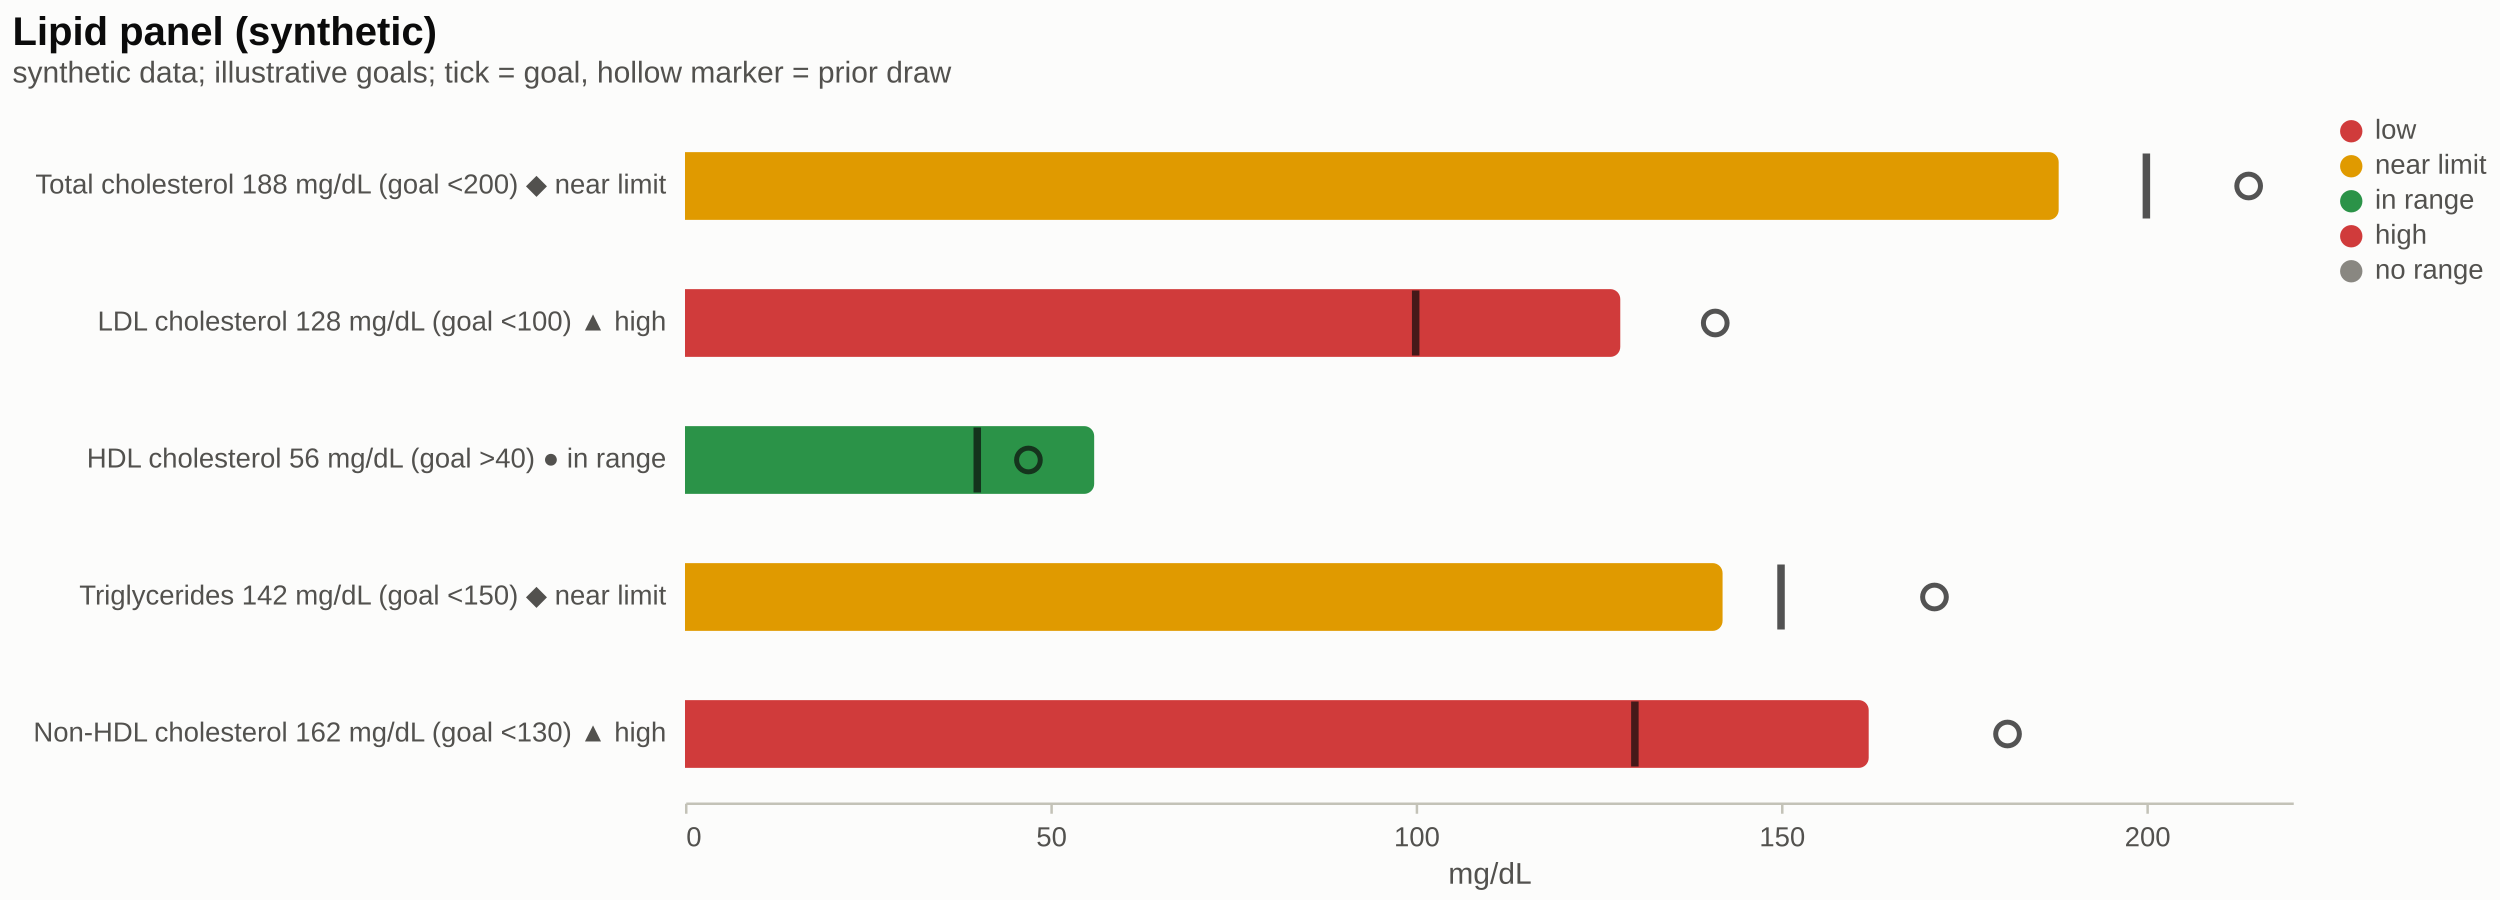
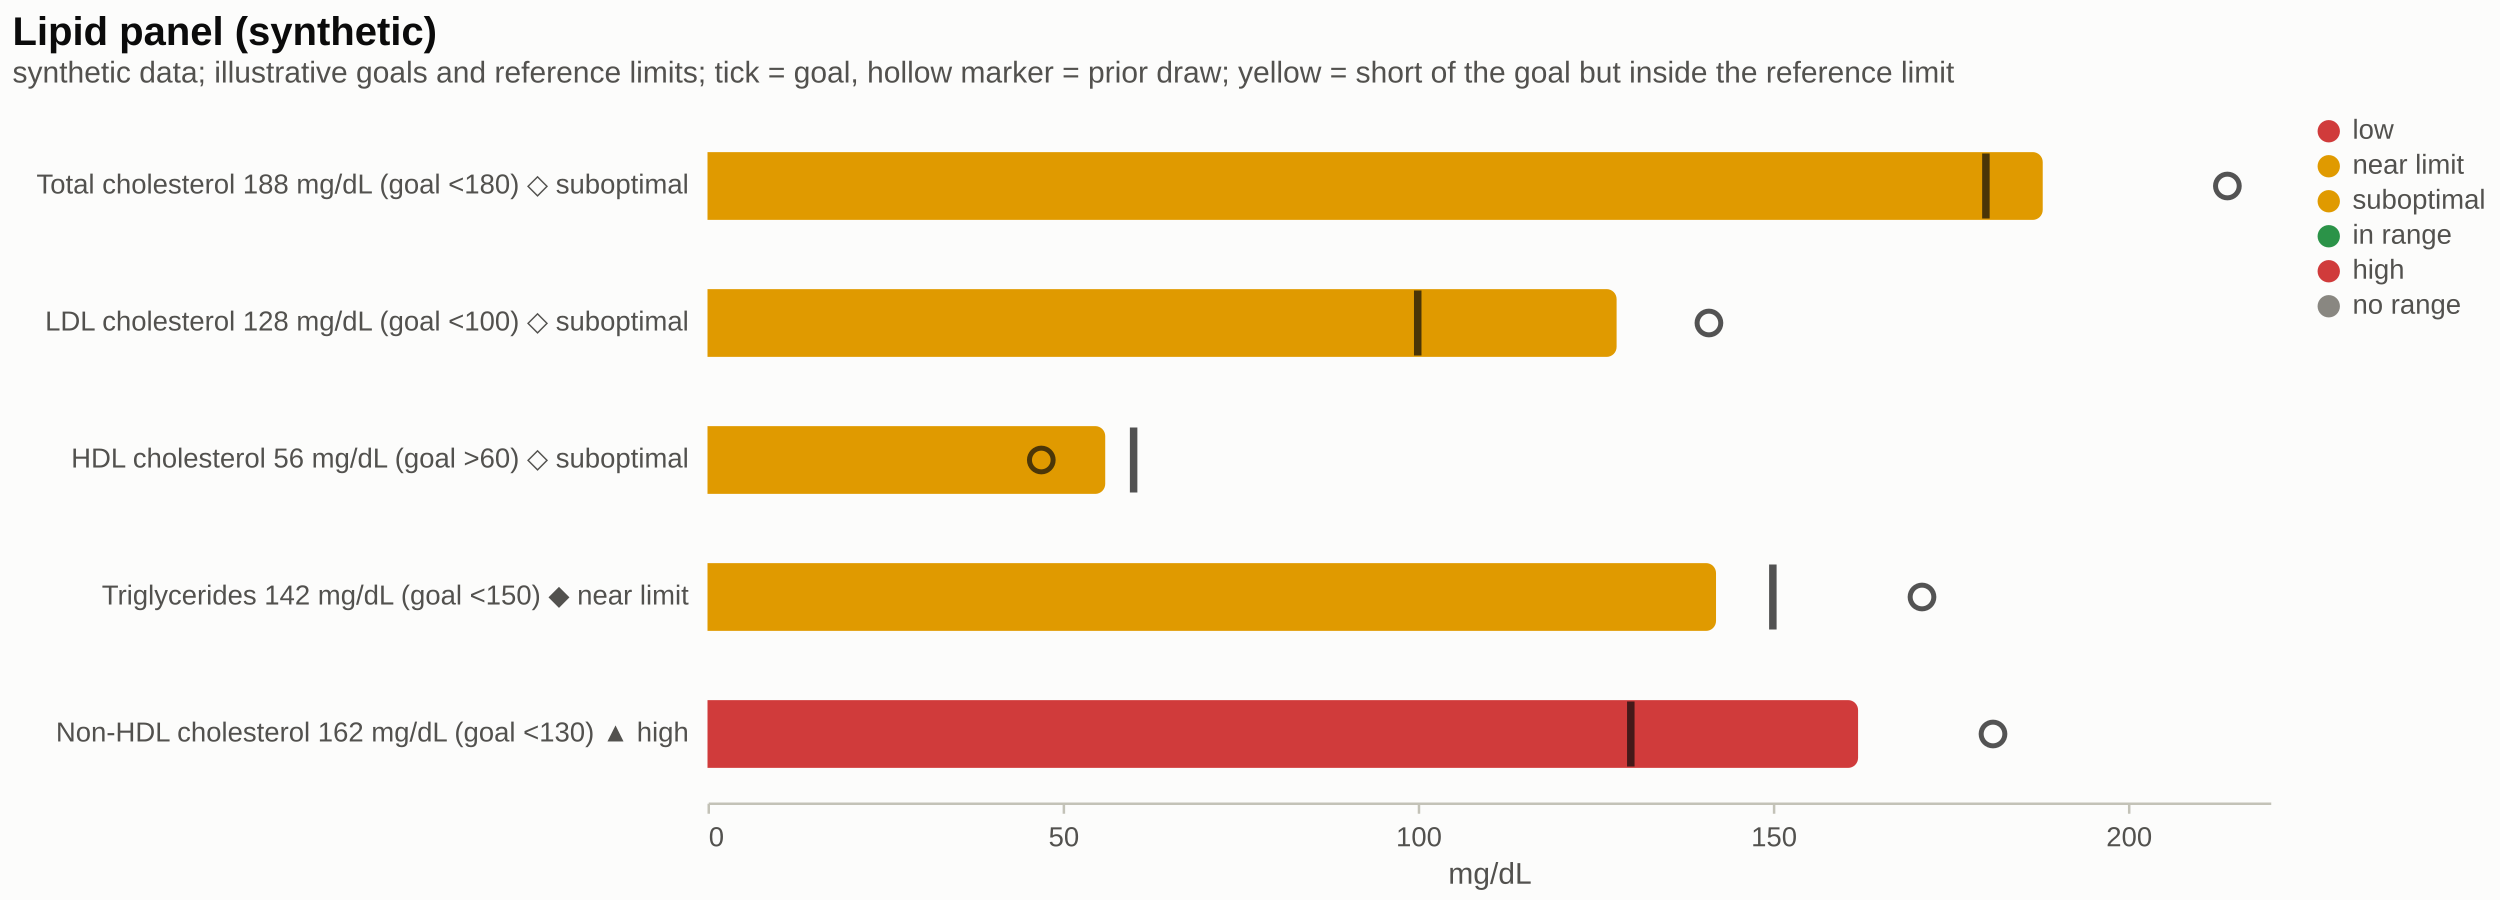
<svg xmlns="http://www.w3.org/2000/svg" width="1000" height="360" viewBox="0 0 1000 360" font-family="Arial, Liberation Sans, sans-serif">
  <defs>
    <clipPath id="clip-main">
-       <rect x="274" y="47" width="643" height="274" />
+       <rect x="283" y="47" width="625" height="274" />
    </clipPath>
  </defs>
  <rect width="100%" height="100%" fill="#fcfcfb" />
-   <line x1="274.5" y1="321.5" x2="917.5" y2="321.5" stroke="#c3c2b7" stroke-width="1" />
-   <line x1="274.5" y1="321.5" x2="274.5" y2="325.5" stroke="#c3c2b7" stroke-width="1" />
-   <text x="274.5" y="338.5" font-size="11" fill="#52514e" text-anchor="start">0</text>
-   <line x1="420.64" y1="321.5" x2="420.64" y2="325.5" stroke="#c3c2b7" stroke-width="1" />
-   <text x="420.64" y="338.5" font-size="11" fill="#52514e" text-anchor="middle">50</text>
-   <line x1="566.77" y1="321.5" x2="566.77" y2="325.5" stroke="#c3c2b7" stroke-width="1" />
-   <text x="566.77" y="338.5" font-size="11" fill="#52514e" text-anchor="middle">100</text>
-   <line x1="712.91" y1="321.5" x2="712.91" y2="325.5" stroke="#c3c2b7" stroke-width="1" />
-   <text x="712.91" y="338.5" font-size="11" fill="#52514e" text-anchor="middle">150</text>
-   <line x1="859.05" y1="321.5" x2="859.05" y2="325.5" stroke="#c3c2b7" stroke-width="1" />
-   <text x="859.05" y="338.5" font-size="11" fill="#52514e" text-anchor="middle">200</text>
+   <line x1="283.5" y1="321.5" x2="908.5" y2="321.5" stroke="#c3c2b7" stroke-width="1" />
+   <line x1="283.5" y1="321.5" x2="283.5" y2="325.5" stroke="#c3c2b7" stroke-width="1" />
+   <text x="283.5" y="338.5" font-size="11" fill="#52514e" text-anchor="start">0</text>
+   <line x1="425.55" y1="321.5" x2="425.55" y2="325.5" stroke="#c3c2b7" stroke-width="1" />
+   <text x="425.55" y="338.5" font-size="11" fill="#52514e" text-anchor="middle">50</text>
+   <line x1="567.59" y1="321.5" x2="567.59" y2="325.5" stroke="#c3c2b7" stroke-width="1" />
+   <text x="567.59" y="338.5" font-size="11" fill="#52514e" text-anchor="middle">100</text>
+   <line x1="709.64" y1="321.5" x2="709.64" y2="325.5" stroke="#c3c2b7" stroke-width="1" />
+   <text x="709.64" y="338.5" font-size="11" fill="#52514e" text-anchor="middle">150</text>
+   <line x1="851.68" y1="321.5" x2="851.68" y2="325.5" stroke="#c3c2b7" stroke-width="1" />
+   <text x="851.68" y="338.5" font-size="11" fill="#52514e" text-anchor="middle">200</text>
  <text x="596" y="353.5" font-size="12" fill="#52514e" font-weight="normal" text-anchor="middle">mg/dL</text>
-   <text x="266.5" y="77.4" font-size="11" fill="#52514e" text-anchor="end">Total cholesterol  188 mg/dL  (goal &lt;200)  ◆ near limit</text>
-   <text x="266.5" y="132.2" font-size="11" fill="#52514e" text-anchor="end">LDL cholesterol  128 mg/dL  (goal &lt;100)  ▲ high</text>
-   <text x="266.5" y="187" font-size="11" fill="#52514e" text-anchor="end">HDL cholesterol  56 mg/dL  (goal &gt;40)  ● in range</text>
-   <text x="266.5" y="241.8" font-size="11" fill="#52514e" text-anchor="end">Triglycerides  142 mg/dL  (goal &lt;150)  ◆ near limit</text>
-   <text x="266.5" y="296.6" font-size="11" fill="#52514e" text-anchor="end">Non-HDL cholesterol  162 mg/dL  (goal &lt;130)  ▲ high</text>
+   <text x="275.5" y="77.4" font-size="11" fill="#52514e" text-anchor="end">Total cholesterol  188 mg/dL  (goal &lt;180)  ◇ suboptimal</text>
+   <text x="275.5" y="132.2" font-size="11" fill="#52514e" text-anchor="end">LDL cholesterol  128 mg/dL  (goal &lt;100)  ◇ suboptimal</text>
+   <text x="275.5" y="187" font-size="11" fill="#52514e" text-anchor="end">HDL cholesterol  56 mg/dL  (goal &gt;60)  ◇ suboptimal</text>
+   <text x="275.5" y="241.8" font-size="11" fill="#52514e" text-anchor="end">Triglycerides  142 mg/dL  (goal &lt;150)  ◆ near limit</text>
+   <text x="275.5" y="296.6" font-size="11" fill="#52514e" text-anchor="end">Non-HDL cholesterol  162 mg/dL  (goal &lt;130)  ▲ high</text>
  <g>
-     <path d="M274,60.84H819.47A4,4 0 0 1 823.47,64.84V83.96A4,4 0 0 1 819.47,87.96H274V60.84Z" fill="#e09a00" />
-     <path d="M274,115.64H644.11A4,4 0 0 1 648.11,119.64V138.76A4,4 0 0 1 644.11,142.76H274V115.64Z" fill="#d03b3b" />
-     <path d="M274,170.44H433.67A4,4 0 0 1 437.67,174.44V193.56A4,4 0 0 1 433.67,197.56H274V170.44Z" fill="#2b9348" />
-     <path d="M274,225.24H685.03A4,4 0 0 1 689.03,229.24V248.36A4,4 0 0 1 685.03,252.36H274V225.24Z" fill="#e09a00" />
-     <path d="M274,280.04H743.48A4,4 0 0 1 747.48,284.04V303.16A4,4 0 0 1 743.48,307.16H274V280.04Z" fill="#d03b3b" />
-     <line x1="858.55" y1="61.4" x2="858.55" y2="87.4" stroke="#0b0b0b" stroke-width="3" stroke-opacity="0.7" />
-     <line x1="566.27" y1="116.2" x2="566.27" y2="142.2" stroke="#0b0b0b" stroke-width="3" stroke-opacity="0.7" />
-     <line x1="390.91" y1="171" x2="390.91" y2="197" stroke="#0b0b0b" stroke-width="3" stroke-opacity="0.7" />
-     <line x1="712.41" y1="225.8" x2="712.41" y2="251.8" stroke="#0b0b0b" stroke-width="3" stroke-opacity="0.7" />
-     <line x1="653.95" y1="280.6" x2="653.95" y2="306.6" stroke="#0b0b0b" stroke-width="3" stroke-opacity="0.7" />
-     <circle cx="899.46" cy="74.4" r="4.74" fill="none" stroke="#0b0b0b" stroke-width="2" opacity="0.7" />
-     <circle cx="686.1" cy="129.2" r="4.74" fill="none" stroke="#0b0b0b" stroke-width="2" opacity="0.7" />
-     <circle cx="411.37" cy="184" r="4.74" fill="none" stroke="#0b0b0b" stroke-width="2" opacity="0.7" />
-     <circle cx="773.79" cy="238.8" r="4.74" fill="none" stroke="#0b0b0b" stroke-width="2" opacity="0.7" />
-     <circle cx="803.01" cy="293.6" r="4.74" fill="none" stroke="#0b0b0b" stroke-width="2" opacity="0.7" />
+     <path d="M283,60.84H813.09A4,4 0 0 1 817.09,64.84V83.96A4,4 0 0 1 813.09,87.96H283V60.84Z" fill="#e09a00" />
+     <path d="M283,115.64H642.64A4,4 0 0 1 646.64,119.64V138.76A4,4 0 0 1 642.64,142.76H283V115.64Z" fill="#e09a00" />
+     <path d="M283,170.44H438.09A4,4 0 0 1 442.09,174.44V193.56A4,4 0 0 1 438.09,197.56H283V170.44Z" fill="#e09a00" />
+     <path d="M283,225.24H682.41A4,4 0 0 1 686.41,229.24V248.36A4,4 0 0 1 682.41,252.36H283V225.24Z" fill="#e09a00" />
+     <path d="M283,280.04H739.23A4,4 0 0 1 743.23,284.04V303.16A4,4 0 0 1 739.23,307.16H283V280.04Z" fill="#d03b3b" />
+     <line x1="794.36" y1="61.4" x2="794.36" y2="87.4" stroke="#0b0b0b" stroke-width="3" stroke-opacity="0.7" />
+     <line x1="567.09" y1="116.2" x2="567.09" y2="142.2" stroke="#0b0b0b" stroke-width="3" stroke-opacity="0.7" />
+     <line x1="453.45" y1="171" x2="453.45" y2="197" stroke="#0b0b0b" stroke-width="3" stroke-opacity="0.7" />
+     <line x1="709.14" y1="225.8" x2="709.14" y2="251.8" stroke="#0b0b0b" stroke-width="3" stroke-opacity="0.7" />
+     <line x1="652.32" y1="280.6" x2="652.32" y2="306.6" stroke="#0b0b0b" stroke-width="3" stroke-opacity="0.7" />
+     <circle cx="890.95" cy="74.4" r="4.74" fill="none" stroke="#0b0b0b" stroke-width="2" opacity="0.7" />
+     <circle cx="683.57" cy="129.2" r="4.74" fill="none" stroke="#0b0b0b" stroke-width="2" opacity="0.7" />
+     <circle cx="416.52" cy="184" r="4.74" fill="none" stroke="#0b0b0b" stroke-width="2" opacity="0.7" />
+     <circle cx="768.8" cy="238.8" r="4.74" fill="none" stroke="#0b0b0b" stroke-width="2" opacity="0.7" />
+     <circle cx="797.2" cy="293.6" r="4.74" fill="none" stroke="#0b0b0b" stroke-width="2" opacity="0.7" />
  </g>
-   <circle cx="940.5" cy="52.5" r="4.47" fill="#d03b3b" />
-   <text x="950" y="55.5" font-size="11" fill="#52514e" text-anchor="start">low</text>
-   <circle cx="940.5" cy="66.5" r="4.47" fill="#e09a00" />
-   <text x="950" y="69.5" font-size="11" fill="#52514e" text-anchor="start">near limit</text>
-   <circle cx="940.5" cy="80.5" r="4.47" fill="#2b9348" />
-   <text x="950" y="83.5" font-size="11" fill="#52514e" text-anchor="start">in range</text>
-   <circle cx="940.5" cy="94.5" r="4.47" fill="#d03b3b" />
-   <text x="950" y="97.5" font-size="11" fill="#52514e" text-anchor="start">high</text>
-   <circle cx="940.5" cy="108.5" r="4.47" fill="#898781" />
-   <text x="950" y="111.5" font-size="11" fill="#52514e" text-anchor="start">no range</text>
+   <circle cx="931.5" cy="52.5" r="4.47" fill="#d03b3b" />
+   <text x="941" y="55.5" font-size="11" fill="#52514e" text-anchor="start">low</text>
+   <circle cx="931.5" cy="66.5" r="4.47" fill="#e09a00" />
+   <text x="941" y="69.5" font-size="11" fill="#52514e" text-anchor="start">near limit</text>
+   <circle cx="931.5" cy="80.5" r="4.47" fill="#e09a00" />
+   <text x="941" y="83.5" font-size="11" fill="#52514e" text-anchor="start">suboptimal</text>
+   <circle cx="931.5" cy="94.5" r="4.47" fill="#2b9348" />
+   <text x="941" y="97.5" font-size="11" fill="#52514e" text-anchor="start">in range</text>
+   <circle cx="931.5" cy="108.5" r="4.47" fill="#d03b3b" />
+   <text x="941" y="111.5" font-size="11" fill="#52514e" text-anchor="start">high</text>
+   <circle cx="931.5" cy="122.5" r="4.47" fill="#898781" />
+   <text x="941" y="125.5" font-size="11" fill="#52514e" text-anchor="start">no range</text>
  <text x="5" y="18" font-size="16" fill="#0b0b0b" font-weight="600" text-anchor="start">Lipid panel (synthetic)</text>
-   <text x="5" y="33" font-size="12" fill="#52514e" font-weight="normal" text-anchor="start">synthetic data; illustrative goals; tick = goal, hollow marker = prior draw</text>
+   <text x="5" y="33" font-size="12" fill="#52514e" font-weight="normal" text-anchor="start">synthetic data; illustrative goals and reference limits; tick = goal, hollow marker = prior draw; yellow = short of the goal but inside the reference limit</text>
</svg>
